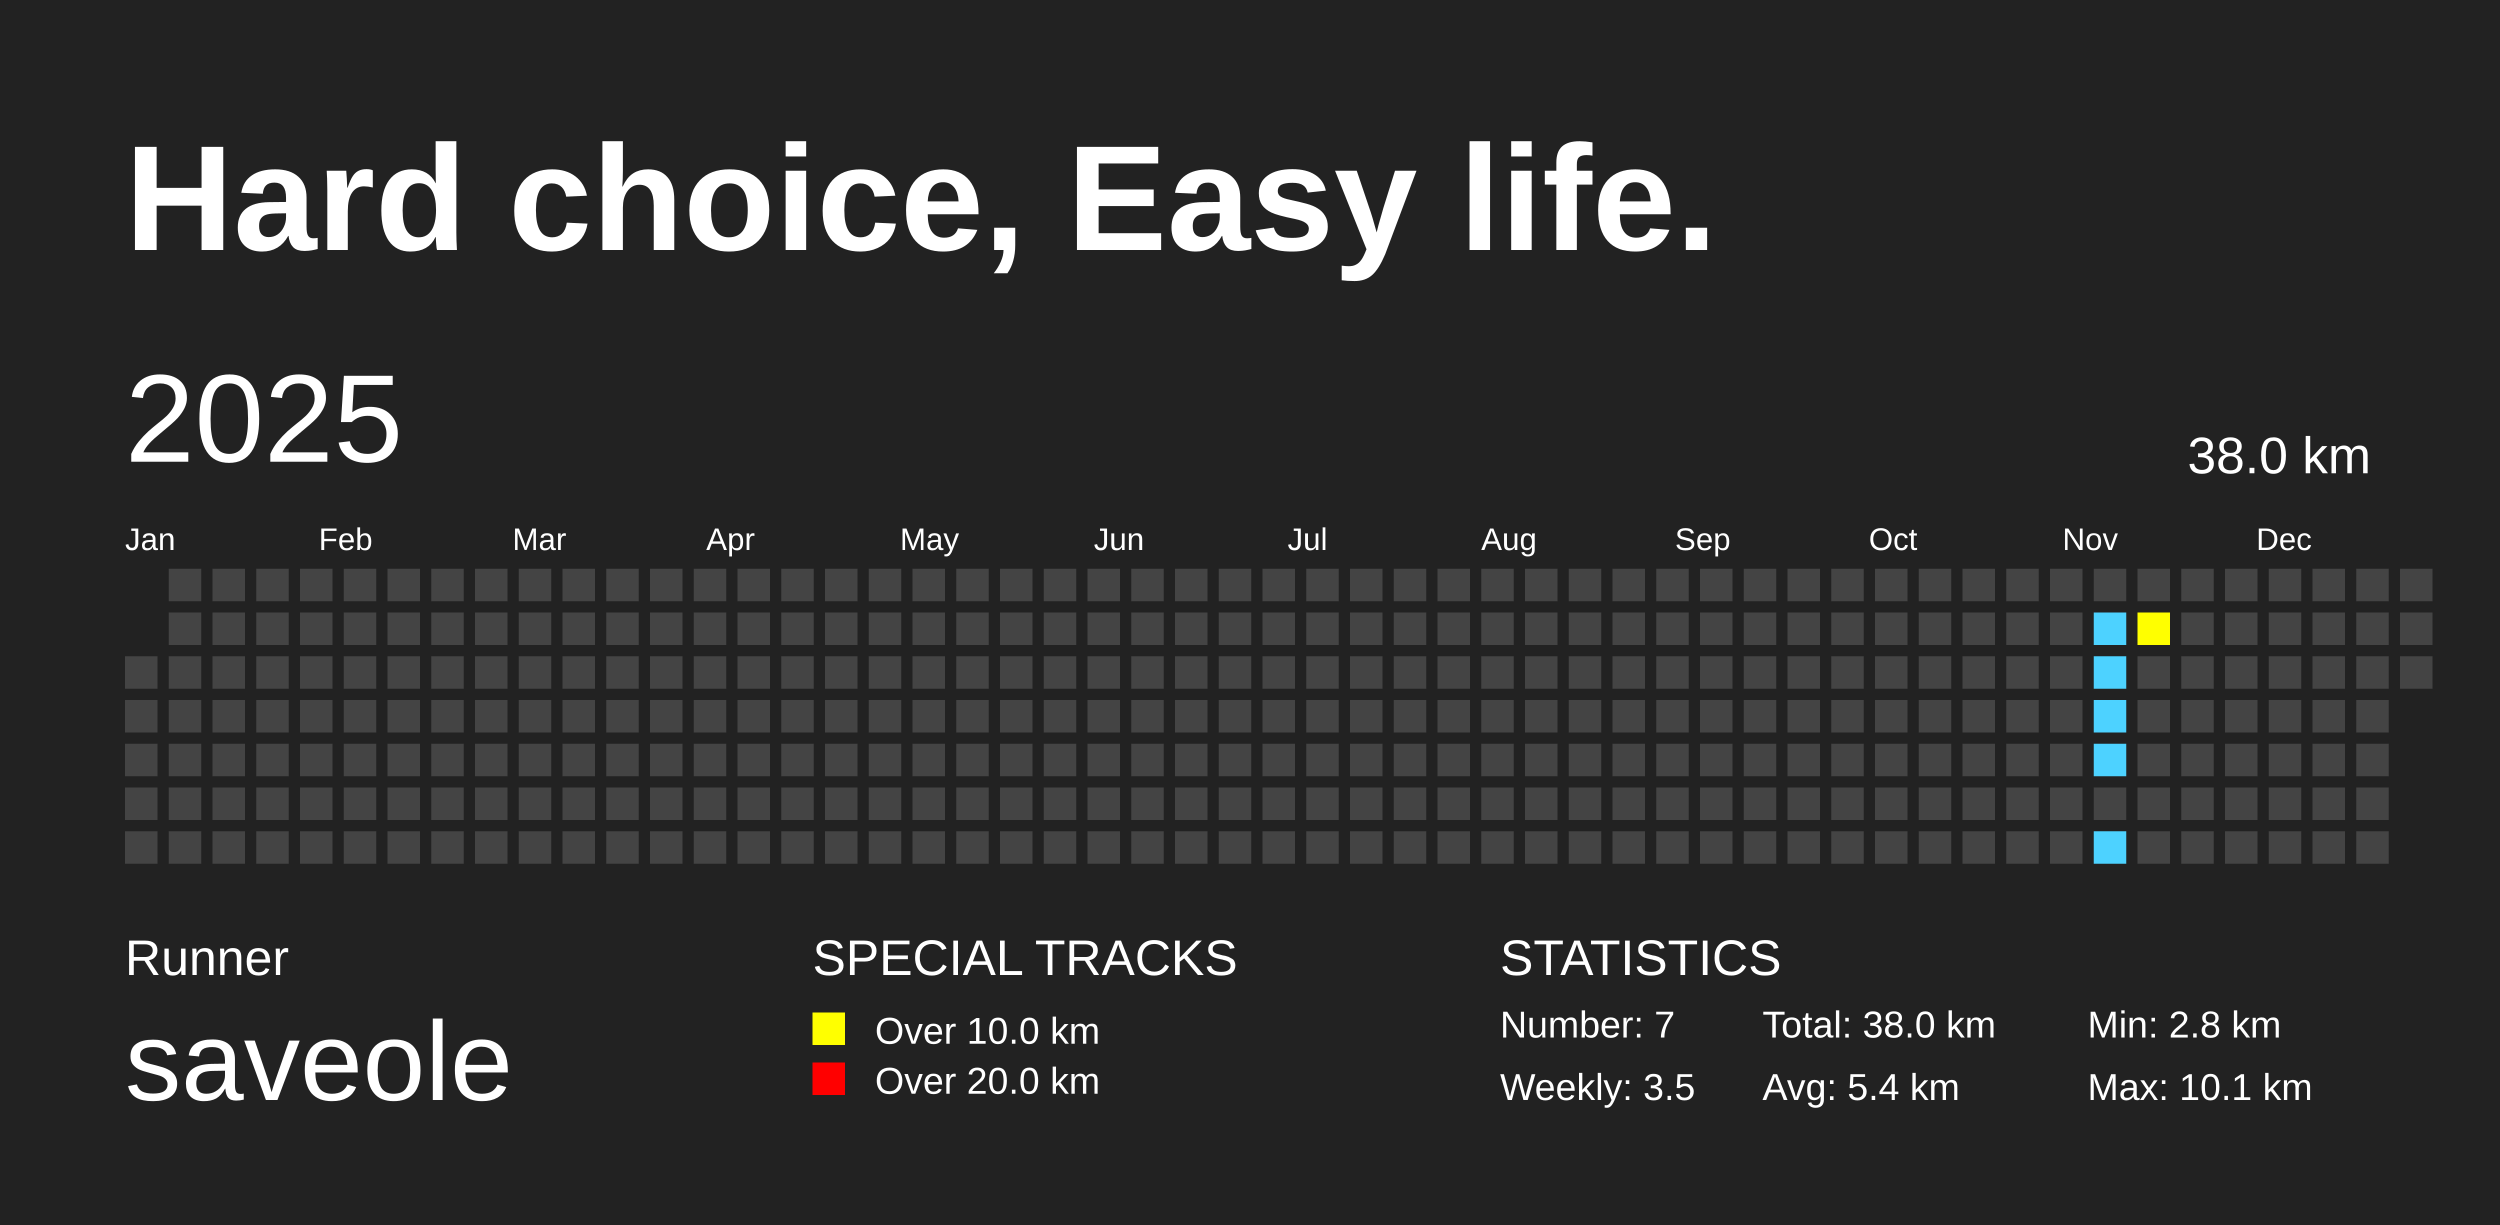
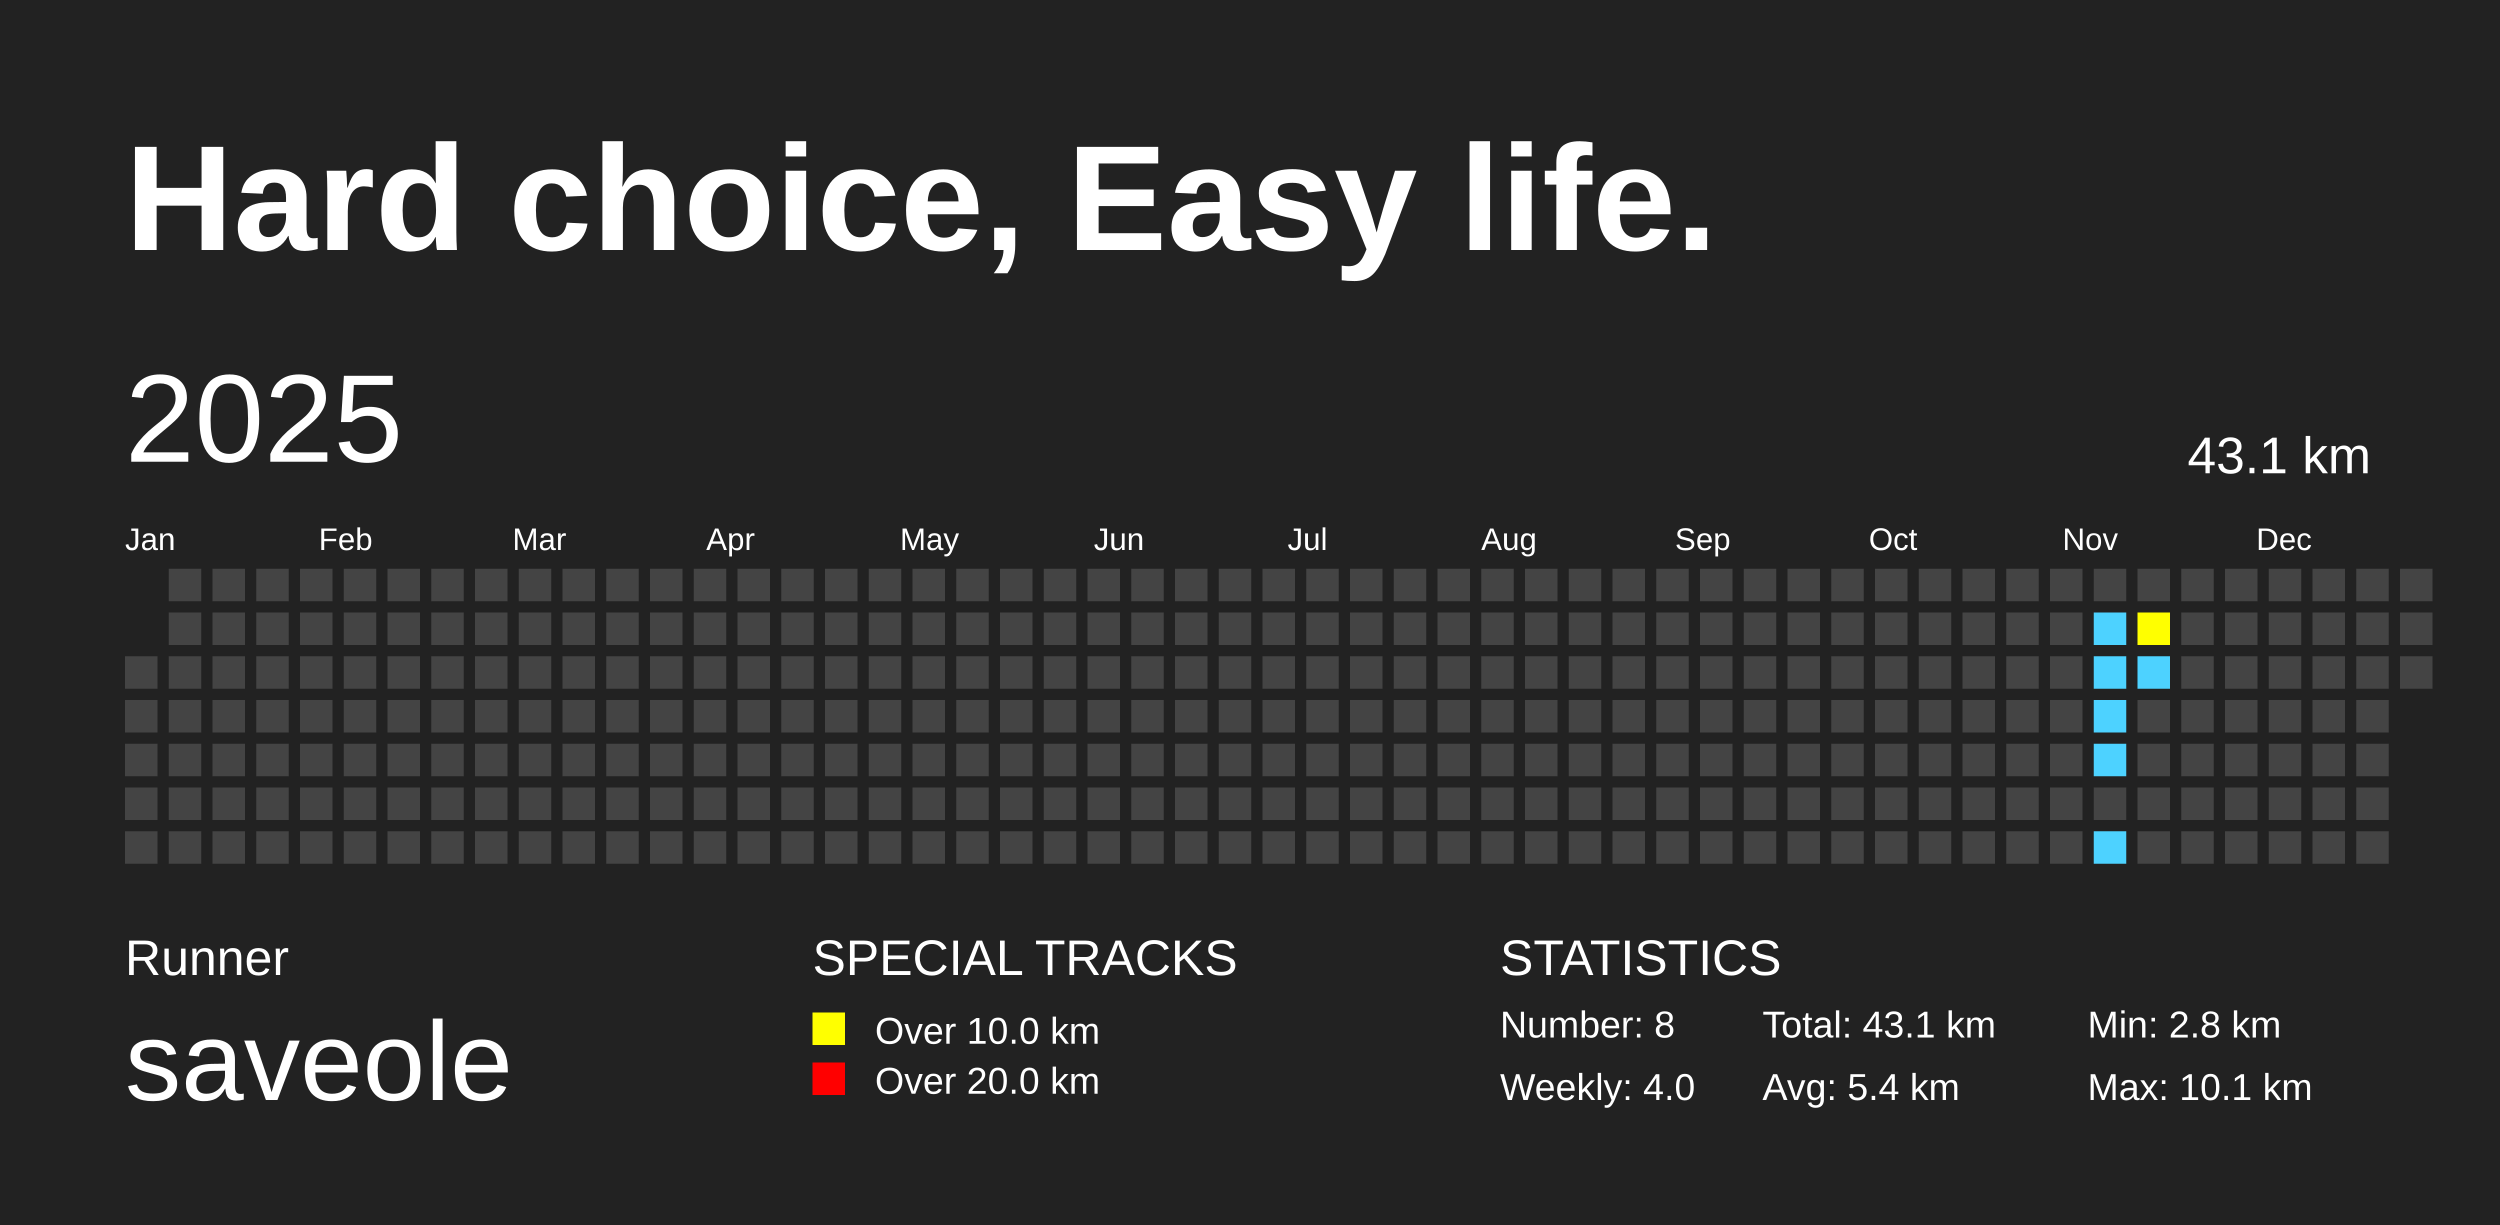
<svg xmlns="http://www.w3.org/2000/svg" baseProfile="full" height="98mm" version="1.1" viewBox="0,0,200,98" width="200mm">
  <defs />
  <rect fill="#222222" height="98" width="200" x="0" y="0" />
  <text fill="#FFFFFF" style="font-size:12px; font-family:Arial; font-weight:bold;" x="10" y="20">Hard choice, Easy life.</text>
  <text fill="#FFFFFF" style="font-size:4px; font-family:Arial" x="10" y="78">Runner</text>
  <text fill="#FFFFFF" style="font-size:9px; font-family:Arial" x="10" y="88">saveole</text>
  <text fill="#FFFFFF" style="font-size:4px; font-family:Arial" x="65" y="78">SPECIAL TRACKS</text>
  <rect fill="yellow" height="2.6" width="2.6" x="65" y="81" />
  <text fill="#FFFFFF" style="font-size:3px; font-family:Arial" x="70" y="83.5">Over 10.0 km</text>
  <rect fill="red" height="2.6" width="2.6" x="65" y="85" />
  <text fill="#FFFFFF" style="font-size:3px; font-family:Arial" x="70" y="87.5">Over 20.0 km</text>
  <text fill="#FFFFFF" style="font-size:4px; font-family:Arial" x="120" y="78">STATISTICS</text>
-   <text fill="#FFFFFF" style="font-size:3px; font-family:Arial" x="120" y="83">Number: 7</text>
-   <text fill="#FFFFFF" style="font-size:3px; font-family:Arial" x="120" y="88">Weekly: 3.5</text>
-   <text fill="#FFFFFF" style="font-size:3px; font-family:Arial" x="141" y="83">Total: 38.0 km</text>
+   <text fill="#FFFFFF" style="font-size:3px; font-family:Arial" x="120" y="83">Number: 8</text>
+   <text fill="#FFFFFF" style="font-size:3px; font-family:Arial" x="120" y="88">Weekly: 4.0</text>
+   <text fill="#FFFFFF" style="font-size:3px; font-family:Arial" x="141" y="83">Total: 43.1 km</text>
  <text fill="#FFFFFF" style="font-size:3px; font-family:Arial" x="141" y="88">Avg: 5.4 km</text>
  <text fill="#FFFFFF" style="font-size:3px; font-family:Arial" x="167" y="83">Min: 2.8 km</text>
  <text fill="#FFFFFF" style="font-size:3px; font-family:Arial" x="167" y="88">Max: 10.1 km</text>
  <text dominant-baseline="hanging" fill="#FFFFFF" style="font-size:10.0px; font-family:Arial;" x="10" y="30">2025</text>
-   <text dominant-baseline="hanging" fill="#FFFFFF" style="font-size:4.125px; font-family:Arial;" x="175" y="35">38.0 km</text>
+   <text dominant-baseline="hanging" fill="#FFFFFF" style="font-size:4.125px; font-family:Arial;" x="175" y="35">43.1 km</text>
  <text fill="#FFFFFF" style="font-size:2.5px; font-family:Arial" x="10.0" y="44">Jan</text>
  <text fill="#FFFFFF" style="font-size:2.5px; font-family:Arial" x="25.5" y="44">Feb</text>
  <text fill="#FFFFFF" style="font-size:2.5px; font-family:Arial" x="41.0" y="44">Mar</text>
  <text fill="#FFFFFF" style="font-size:2.5px; font-family:Arial" x="56.5" y="44">Apr</text>
  <text fill="#FFFFFF" style="font-size:2.5px; font-family:Arial" x="72.0" y="44">May</text>
  <text fill="#FFFFFF" style="font-size:2.5px; font-family:Arial" x="87.5" y="44">Jun</text>
  <text fill="#FFFFFF" style="font-size:2.5px; font-family:Arial" x="103.0" y="44">Jul</text>
  <text fill="#FFFFFF" style="font-size:2.5px; font-family:Arial" x="118.5" y="44">Aug</text>
  <text fill="#FFFFFF" style="font-size:2.5px; font-family:Arial" x="134.0" y="44">Sep</text>
  <text fill="#FFFFFF" style="font-size:2.5px; font-family:Arial" x="149.5" y="44">Oct</text>
  <text fill="#FFFFFF" style="font-size:2.5px; font-family:Arial" x="165.0" y="44">Nov</text>
  <text fill="#FFFFFF" style="font-size:2.5px; font-family:Arial" x="180.5" y="44">Dec</text>
  <rect fill="#444444" height="2.6" width="2.6" x="10.0" y="52.5" />
  <rect fill="#444444" height="2.6" width="2.6" x="10.0" y="56.0" />
  <rect fill="#444444" height="2.6" width="2.6" x="10.0" y="59.5" />
  <rect fill="#444444" height="2.6" width="2.6" x="10.0" y="63.0" />
  <rect fill="#444444" height="2.6" width="2.6" x="10.0" y="66.5" />
  <rect fill="#444444" height="2.6" width="2.6" x="13.5" y="45.5" />
  <rect fill="#444444" height="2.6" width="2.6" x="13.5" y="49.0" />
  <rect fill="#444444" height="2.6" width="2.6" x="13.5" y="52.5" />
  <rect fill="#444444" height="2.6" width="2.6" x="13.5" y="56.0" />
  <rect fill="#444444" height="2.6" width="2.6" x="13.5" y="59.5" />
  <rect fill="#444444" height="2.6" width="2.6" x="13.5" y="63.0" />
  <rect fill="#444444" height="2.6" width="2.6" x="13.5" y="66.5" />
  <rect fill="#444444" height="2.6" width="2.6" x="17.0" y="45.5" />
  <rect fill="#444444" height="2.6" width="2.6" x="17.0" y="49.0" />
  <rect fill="#444444" height="2.6" width="2.6" x="17.0" y="52.5" />
  <rect fill="#444444" height="2.6" width="2.6" x="17.0" y="56.0" />
  <rect fill="#444444" height="2.6" width="2.6" x="17.0" y="59.5" />
  <rect fill="#444444" height="2.6" width="2.6" x="17.0" y="63.0" />
  <rect fill="#444444" height="2.6" width="2.6" x="17.0" y="66.5" />
  <rect fill="#444444" height="2.6" width="2.6" x="20.5" y="45.5" />
  <rect fill="#444444" height="2.6" width="2.6" x="20.5" y="49.0" />
  <rect fill="#444444" height="2.6" width="2.6" x="20.5" y="52.5" />
  <rect fill="#444444" height="2.6" width="2.6" x="20.5" y="56.0" />
  <rect fill="#444444" height="2.6" width="2.6" x="20.5" y="59.5" />
  <rect fill="#444444" height="2.6" width="2.6" x="20.5" y="63.0" />
  <rect fill="#444444" height="2.6" width="2.6" x="20.5" y="66.5" />
  <rect fill="#444444" height="2.6" width="2.6" x="24.0" y="45.5" />
  <rect fill="#444444" height="2.6" width="2.6" x="24.0" y="49.0" />
  <rect fill="#444444" height="2.6" width="2.6" x="24.0" y="52.5" />
  <rect fill="#444444" height="2.6" width="2.6" x="24.0" y="56.0" />
  <rect fill="#444444" height="2.6" width="2.6" x="24.0" y="59.5" />
  <rect fill="#444444" height="2.6" width="2.6" x="24.0" y="63.0" />
  <rect fill="#444444" height="2.6" width="2.6" x="24.0" y="66.5" />
  <rect fill="#444444" height="2.6" width="2.6" x="27.5" y="45.5" />
  <rect fill="#444444" height="2.6" width="2.6" x="27.5" y="49.0" />
  <rect fill="#444444" height="2.6" width="2.6" x="27.5" y="52.5" />
  <rect fill="#444444" height="2.6" width="2.6" x="27.5" y="56.0" />
  <rect fill="#444444" height="2.6" width="2.6" x="27.5" y="59.5" />
  <rect fill="#444444" height="2.6" width="2.6" x="27.5" y="63.0" />
  <rect fill="#444444" height="2.6" width="2.6" x="27.5" y="66.5" />
  <rect fill="#444444" height="2.6" width="2.6" x="31.0" y="45.5" />
  <rect fill="#444444" height="2.6" width="2.6" x="31.0" y="49.0" />
  <rect fill="#444444" height="2.6" width="2.6" x="31.0" y="52.5" />
  <rect fill="#444444" height="2.6" width="2.6" x="31.0" y="56.0" />
  <rect fill="#444444" height="2.6" width="2.6" x="31.0" y="59.5" />
  <rect fill="#444444" height="2.6" width="2.6" x="31.0" y="63.0" />
  <rect fill="#444444" height="2.6" width="2.6" x="31.0" y="66.5" />
  <rect fill="#444444" height="2.6" width="2.6" x="34.5" y="45.5" />
  <rect fill="#444444" height="2.6" width="2.6" x="34.5" y="49.0" />
  <rect fill="#444444" height="2.6" width="2.6" x="34.5" y="52.5" />
  <rect fill="#444444" height="2.6" width="2.6" x="34.5" y="56.0" />
  <rect fill="#444444" height="2.6" width="2.6" x="34.5" y="59.5" />
  <rect fill="#444444" height="2.6" width="2.6" x="34.5" y="63.0" />
  <rect fill="#444444" height="2.6" width="2.6" x="34.5" y="66.5" />
  <rect fill="#444444" height="2.6" width="2.6" x="38.0" y="45.5" />
  <rect fill="#444444" height="2.6" width="2.6" x="38.0" y="49.0" />
  <rect fill="#444444" height="2.6" width="2.6" x="38.0" y="52.5" />
  <rect fill="#444444" height="2.6" width="2.6" x="38.0" y="56.0" />
  <rect fill="#444444" height="2.6" width="2.6" x="38.0" y="59.5" />
  <rect fill="#444444" height="2.6" width="2.6" x="38.0" y="63.0" />
  <rect fill="#444444" height="2.6" width="2.6" x="38.0" y="66.5" />
  <rect fill="#444444" height="2.6" width="2.6" x="41.5" y="45.5" />
  <rect fill="#444444" height="2.6" width="2.6" x="41.5" y="49.0" />
  <rect fill="#444444" height="2.6" width="2.6" x="41.5" y="52.5" />
  <rect fill="#444444" height="2.6" width="2.6" x="41.5" y="56.0" />
  <rect fill="#444444" height="2.6" width="2.6" x="41.5" y="59.5" />
  <rect fill="#444444" height="2.6" width="2.6" x="41.5" y="63.0" />
  <rect fill="#444444" height="2.6" width="2.6" x="41.5" y="66.5" />
  <rect fill="#444444" height="2.6" width="2.6" x="45.0" y="45.5" />
  <rect fill="#444444" height="2.6" width="2.6" x="45.0" y="49.0" />
  <rect fill="#444444" height="2.6" width="2.6" x="45.0" y="52.5" />
  <rect fill="#444444" height="2.6" width="2.6" x="45.0" y="56.0" />
  <rect fill="#444444" height="2.6" width="2.6" x="45.0" y="59.5" />
  <rect fill="#444444" height="2.6" width="2.6" x="45.0" y="63.0" />
  <rect fill="#444444" height="2.6" width="2.6" x="45.0" y="66.5" />
  <rect fill="#444444" height="2.6" width="2.6" x="48.5" y="45.5" />
  <rect fill="#444444" height="2.6" width="2.6" x="48.5" y="49.0" />
  <rect fill="#444444" height="2.6" width="2.6" x="48.5" y="52.5" />
  <rect fill="#444444" height="2.6" width="2.6" x="48.5" y="56.0" />
  <rect fill="#444444" height="2.6" width="2.6" x="48.5" y="59.5" />
  <rect fill="#444444" height="2.6" width="2.6" x="48.5" y="63.0" />
  <rect fill="#444444" height="2.6" width="2.6" x="48.5" y="66.5" />
  <rect fill="#444444" height="2.6" width="2.6" x="52.0" y="45.5" />
  <rect fill="#444444" height="2.6" width="2.6" x="52.0" y="49.0" />
  <rect fill="#444444" height="2.6" width="2.6" x="52.0" y="52.5" />
  <rect fill="#444444" height="2.6" width="2.6" x="52.0" y="56.0" />
  <rect fill="#444444" height="2.6" width="2.6" x="52.0" y="59.5" />
  <rect fill="#444444" height="2.6" width="2.6" x="52.0" y="63.0" />
  <rect fill="#444444" height="2.6" width="2.6" x="52.0" y="66.5" />
  <rect fill="#444444" height="2.6" width="2.6" x="55.5" y="45.5" />
  <rect fill="#444444" height="2.6" width="2.6" x="55.5" y="49.0" />
  <rect fill="#444444" height="2.6" width="2.6" x="55.5" y="52.5" />
  <rect fill="#444444" height="2.6" width="2.6" x="55.5" y="56.0" />
  <rect fill="#444444" height="2.6" width="2.6" x="55.5" y="59.5" />
  <rect fill="#444444" height="2.6" width="2.6" x="55.5" y="63.0" />
  <rect fill="#444444" height="2.6" width="2.6" x="55.5" y="66.5" />
  <rect fill="#444444" height="2.6" width="2.6" x="59.0" y="45.5" />
  <rect fill="#444444" height="2.6" width="2.6" x="59.0" y="49.0" />
  <rect fill="#444444" height="2.6" width="2.6" x="59.0" y="52.5" />
  <rect fill="#444444" height="2.6" width="2.6" x="59.0" y="56.0" />
  <rect fill="#444444" height="2.6" width="2.6" x="59.0" y="59.5" />
  <rect fill="#444444" height="2.6" width="2.6" x="59.0" y="63.0" />
  <rect fill="#444444" height="2.6" width="2.6" x="59.0" y="66.5" />
  <rect fill="#444444" height="2.6" width="2.6" x="62.5" y="45.5" />
  <rect fill="#444444" height="2.6" width="2.6" x="62.5" y="49.0" />
  <rect fill="#444444" height="2.6" width="2.6" x="62.5" y="52.5" />
  <rect fill="#444444" height="2.6" width="2.6" x="62.5" y="56.0" />
  <rect fill="#444444" height="2.6" width="2.6" x="62.5" y="59.5" />
  <rect fill="#444444" height="2.6" width="2.6" x="62.5" y="63.0" />
  <rect fill="#444444" height="2.6" width="2.6" x="62.5" y="66.5" />
  <rect fill="#444444" height="2.6" width="2.6" x="66.0" y="45.5" />
  <rect fill="#444444" height="2.6" width="2.6" x="66.0" y="49.0" />
  <rect fill="#444444" height="2.6" width="2.6" x="66.0" y="52.5" />
  <rect fill="#444444" height="2.6" width="2.6" x="66.0" y="56.0" />
  <rect fill="#444444" height="2.6" width="2.6" x="66.0" y="59.5" />
  <rect fill="#444444" height="2.6" width="2.6" x="66.0" y="63.0" />
  <rect fill="#444444" height="2.6" width="2.6" x="66.0" y="66.5" />
  <rect fill="#444444" height="2.6" width="2.6" x="69.5" y="45.5" />
  <rect fill="#444444" height="2.6" width="2.6" x="69.5" y="49.0" />
  <rect fill="#444444" height="2.6" width="2.6" x="69.5" y="52.5" />
  <rect fill="#444444" height="2.6" width="2.6" x="69.5" y="56.0" />
  <rect fill="#444444" height="2.6" width="2.6" x="69.5" y="59.5" />
  <rect fill="#444444" height="2.6" width="2.6" x="69.5" y="63.0" />
  <rect fill="#444444" height="2.6" width="2.6" x="69.5" y="66.5" />
  <rect fill="#444444" height="2.6" width="2.6" x="73.0" y="45.5" />
  <rect fill="#444444" height="2.6" width="2.6" x="73.0" y="49.0" />
  <rect fill="#444444" height="2.6" width="2.6" x="73.0" y="52.5" />
  <rect fill="#444444" height="2.6" width="2.6" x="73.0" y="56.0" />
  <rect fill="#444444" height="2.6" width="2.6" x="73.0" y="59.5" />
  <rect fill="#444444" height="2.6" width="2.6" x="73.0" y="63.0" />
  <rect fill="#444444" height="2.6" width="2.6" x="73.0" y="66.5" />
  <rect fill="#444444" height="2.6" width="2.6" x="76.5" y="45.5" />
  <rect fill="#444444" height="2.6" width="2.6" x="76.5" y="49.0" />
  <rect fill="#444444" height="2.6" width="2.6" x="76.5" y="52.5" />
  <rect fill="#444444" height="2.6" width="2.6" x="76.5" y="56.0" />
  <rect fill="#444444" height="2.6" width="2.6" x="76.5" y="59.5" />
  <rect fill="#444444" height="2.6" width="2.6" x="76.5" y="63.0" />
  <rect fill="#444444" height="2.6" width="2.6" x="76.5" y="66.5" />
  <rect fill="#444444" height="2.6" width="2.6" x="80.0" y="45.5" />
  <rect fill="#444444" height="2.6" width="2.6" x="80.0" y="49.0" />
  <rect fill="#444444" height="2.6" width="2.6" x="80.0" y="52.5" />
  <rect fill="#444444" height="2.6" width="2.6" x="80.0" y="56.0" />
  <rect fill="#444444" height="2.6" width="2.6" x="80.0" y="59.5" />
  <rect fill="#444444" height="2.6" width="2.6" x="80.0" y="63.0" />
  <rect fill="#444444" height="2.6" width="2.6" x="80.0" y="66.5" />
  <rect fill="#444444" height="2.6" width="2.6" x="83.5" y="45.5" />
  <rect fill="#444444" height="2.6" width="2.6" x="83.5" y="49.0" />
  <rect fill="#444444" height="2.6" width="2.6" x="83.5" y="52.5" />
  <rect fill="#444444" height="2.6" width="2.6" x="83.5" y="56.0" />
  <rect fill="#444444" height="2.6" width="2.6" x="83.5" y="59.5" />
  <rect fill="#444444" height="2.6" width="2.6" x="83.5" y="63.0" />
  <rect fill="#444444" height="2.6" width="2.6" x="83.5" y="66.5" />
  <rect fill="#444444" height="2.6" width="2.6" x="87.0" y="45.5" />
  <rect fill="#444444" height="2.6" width="2.6" x="87.0" y="49.0" />
  <rect fill="#444444" height="2.6" width="2.6" x="87.0" y="52.5" />
  <rect fill="#444444" height="2.6" width="2.6" x="87.0" y="56.0" />
  <rect fill="#444444" height="2.6" width="2.6" x="87.0" y="59.5" />
  <rect fill="#444444" height="2.6" width="2.6" x="87.0" y="63.0" />
  <rect fill="#444444" height="2.6" width="2.6" x="87.0" y="66.5" />
  <rect fill="#444444" height="2.6" width="2.6" x="90.5" y="45.5" />
  <rect fill="#444444" height="2.6" width="2.6" x="90.5" y="49.0" />
  <rect fill="#444444" height="2.6" width="2.6" x="90.5" y="52.5" />
  <rect fill="#444444" height="2.6" width="2.6" x="90.5" y="56.0" />
  <rect fill="#444444" height="2.6" width="2.6" x="90.5" y="59.5" />
  <rect fill="#444444" height="2.6" width="2.6" x="90.5" y="63.0" />
  <rect fill="#444444" height="2.6" width="2.6" x="90.5" y="66.5" />
  <rect fill="#444444" height="2.6" width="2.6" x="94.0" y="45.5" />
  <rect fill="#444444" height="2.6" width="2.6" x="94.0" y="49.0" />
  <rect fill="#444444" height="2.6" width="2.6" x="94.0" y="52.5" />
  <rect fill="#444444" height="2.6" width="2.6" x="94.0" y="56.0" />
  <rect fill="#444444" height="2.6" width="2.6" x="94.0" y="59.5" />
  <rect fill="#444444" height="2.6" width="2.6" x="94.0" y="63.0" />
  <rect fill="#444444" height="2.6" width="2.6" x="94.0" y="66.5" />
  <rect fill="#444444" height="2.6" width="2.6" x="97.5" y="45.5" />
  <rect fill="#444444" height="2.6" width="2.6" x="97.5" y="49.0" />
  <rect fill="#444444" height="2.6" width="2.6" x="97.5" y="52.5" />
  <rect fill="#444444" height="2.6" width="2.6" x="97.5" y="56.0" />
  <rect fill="#444444" height="2.6" width="2.6" x="97.5" y="59.5" />
  <rect fill="#444444" height="2.6" width="2.6" x="97.5" y="63.0" />
  <rect fill="#444444" height="2.6" width="2.6" x="97.5" y="66.5" />
  <rect fill="#444444" height="2.6" width="2.6" x="101.0" y="45.5" />
  <rect fill="#444444" height="2.6" width="2.6" x="101.0" y="49.0" />
  <rect fill="#444444" height="2.6" width="2.6" x="101.0" y="52.5" />
  <rect fill="#444444" height="2.6" width="2.6" x="101.0" y="56.0" />
  <rect fill="#444444" height="2.6" width="2.6" x="101.0" y="59.5" />
  <rect fill="#444444" height="2.6" width="2.6" x="101.0" y="63.0" />
  <rect fill="#444444" height="2.6" width="2.6" x="101.0" y="66.5" />
  <rect fill="#444444" height="2.6" width="2.6" x="104.5" y="45.5" />
  <rect fill="#444444" height="2.6" width="2.6" x="104.5" y="49.0" />
  <rect fill="#444444" height="2.6" width="2.6" x="104.5" y="52.5" />
  <rect fill="#444444" height="2.6" width="2.6" x="104.5" y="56.0" />
  <rect fill="#444444" height="2.6" width="2.6" x="104.5" y="59.5" />
  <rect fill="#444444" height="2.6" width="2.6" x="104.5" y="63.0" />
  <rect fill="#444444" height="2.6" width="2.6" x="104.5" y="66.5" />
  <rect fill="#444444" height="2.6" width="2.6" x="108.0" y="45.5" />
  <rect fill="#444444" height="2.6" width="2.6" x="108.0" y="49.0" />
  <rect fill="#444444" height="2.6" width="2.6" x="108.0" y="52.5" />
  <rect fill="#444444" height="2.6" width="2.6" x="108.0" y="56.0" />
  <rect fill="#444444" height="2.6" width="2.6" x="108.0" y="59.5" />
  <rect fill="#444444" height="2.6" width="2.6" x="108.0" y="63.0" />
  <rect fill="#444444" height="2.6" width="2.6" x="108.0" y="66.5" />
  <rect fill="#444444" height="2.6" width="2.6" x="111.5" y="45.5" />
  <rect fill="#444444" height="2.6" width="2.6" x="111.5" y="49.0" />
  <rect fill="#444444" height="2.6" width="2.6" x="111.5" y="52.5" />
  <rect fill="#444444" height="2.6" width="2.6" x="111.5" y="56.0" />
  <rect fill="#444444" height="2.6" width="2.6" x="111.5" y="59.5" />
  <rect fill="#444444" height="2.6" width="2.6" x="111.5" y="63.0" />
  <rect fill="#444444" height="2.6" width="2.6" x="111.5" y="66.5" />
  <rect fill="#444444" height="2.6" width="2.6" x="115.0" y="45.5" />
  <rect fill="#444444" height="2.6" width="2.6" x="115.0" y="49.0" />
  <rect fill="#444444" height="2.6" width="2.6" x="115.0" y="52.5" />
  <rect fill="#444444" height="2.6" width="2.6" x="115.0" y="56.0" />
  <rect fill="#444444" height="2.6" width="2.6" x="115.0" y="59.5" />
  <rect fill="#444444" height="2.6" width="2.6" x="115.0" y="63.0" />
  <rect fill="#444444" height="2.6" width="2.6" x="115.0" y="66.5" />
  <rect fill="#444444" height="2.6" width="2.6" x="118.5" y="45.5" />
  <rect fill="#444444" height="2.6" width="2.6" x="118.5" y="49.0" />
  <rect fill="#444444" height="2.6" width="2.6" x="118.5" y="52.5" />
  <rect fill="#444444" height="2.6" width="2.6" x="118.5" y="56.0" />
  <rect fill="#444444" height="2.6" width="2.6" x="118.5" y="59.5" />
  <rect fill="#444444" height="2.6" width="2.6" x="118.5" y="63.0" />
  <rect fill="#444444" height="2.6" width="2.6" x="118.5" y="66.5" />
  <rect fill="#444444" height="2.6" width="2.6" x="122.0" y="45.5" />
  <rect fill="#444444" height="2.6" width="2.6" x="122.0" y="49.0" />
  <rect fill="#444444" height="2.6" width="2.6" x="122.0" y="52.5" />
  <rect fill="#444444" height="2.6" width="2.6" x="122.0" y="56.0" />
  <rect fill="#444444" height="2.6" width="2.6" x="122.0" y="59.5" />
  <rect fill="#444444" height="2.6" width="2.6" x="122.0" y="63.0" />
  <rect fill="#444444" height="2.6" width="2.6" x="122.0" y="66.5" />
  <rect fill="#444444" height="2.6" width="2.6" x="125.5" y="45.5" />
  <rect fill="#444444" height="2.6" width="2.6" x="125.5" y="49.0" />
  <rect fill="#444444" height="2.6" width="2.6" x="125.5" y="52.5" />
  <rect fill="#444444" height="2.6" width="2.6" x="125.5" y="56.0" />
  <rect fill="#444444" height="2.6" width="2.6" x="125.5" y="59.5" />
  <rect fill="#444444" height="2.6" width="2.6" x="125.5" y="63.0" />
  <rect fill="#444444" height="2.6" width="2.6" x="125.5" y="66.5" />
  <rect fill="#444444" height="2.6" width="2.6" x="129.0" y="45.5" />
  <rect fill="#444444" height="2.6" width="2.6" x="129.0" y="49.0" />
  <rect fill="#444444" height="2.6" width="2.6" x="129.0" y="52.5" />
  <rect fill="#444444" height="2.6" width="2.6" x="129.0" y="56.0" />
  <rect fill="#444444" height="2.6" width="2.6" x="129.0" y="59.5" />
  <rect fill="#444444" height="2.6" width="2.6" x="129.0" y="63.0" />
  <rect fill="#444444" height="2.6" width="2.6" x="129.0" y="66.5" />
  <rect fill="#444444" height="2.6" width="2.6" x="132.5" y="45.5" />
  <rect fill="#444444" height="2.6" width="2.6" x="132.5" y="49.0" />
  <rect fill="#444444" height="2.6" width="2.6" x="132.5" y="52.5" />
  <rect fill="#444444" height="2.6" width="2.6" x="132.5" y="56.0" />
  <rect fill="#444444" height="2.6" width="2.6" x="132.5" y="59.5" />
  <rect fill="#444444" height="2.6" width="2.6" x="132.5" y="63.0" />
  <rect fill="#444444" height="2.6" width="2.6" x="132.5" y="66.5" />
  <rect fill="#444444" height="2.6" width="2.6" x="136.0" y="45.5" />
  <rect fill="#444444" height="2.6" width="2.6" x="136.0" y="49.0" />
  <rect fill="#444444" height="2.6" width="2.6" x="136.0" y="52.5" />
  <rect fill="#444444" height="2.6" width="2.6" x="136.0" y="56.0" />
  <rect fill="#444444" height="2.6" width="2.6" x="136.0" y="59.5" />
  <rect fill="#444444" height="2.6" width="2.6" x="136.0" y="63.0" />
  <rect fill="#444444" height="2.6" width="2.6" x="136.0" y="66.5" />
  <rect fill="#444444" height="2.6" width="2.6" x="139.5" y="45.5" />
  <rect fill="#444444" height="2.6" width="2.6" x="139.5" y="49.0" />
  <rect fill="#444444" height="2.6" width="2.6" x="139.5" y="52.5" />
  <rect fill="#444444" height="2.6" width="2.6" x="139.5" y="56.0" />
  <rect fill="#444444" height="2.6" width="2.6" x="139.5" y="59.5" />
  <rect fill="#444444" height="2.6" width="2.6" x="139.5" y="63.0" />
  <rect fill="#444444" height="2.6" width="2.6" x="139.5" y="66.5" />
  <rect fill="#444444" height="2.6" width="2.6" x="143.0" y="45.5" />
  <rect fill="#444444" height="2.6" width="2.6" x="143.0" y="49.0" />
  <rect fill="#444444" height="2.6" width="2.6" x="143.0" y="52.5" />
  <rect fill="#444444" height="2.6" width="2.6" x="143.0" y="56.0" />
  <rect fill="#444444" height="2.6" width="2.6" x="143.0" y="59.5" />
  <rect fill="#444444" height="2.6" width="2.6" x="143.0" y="63.0" />
  <rect fill="#444444" height="2.6" width="2.6" x="143.0" y="66.5" />
  <rect fill="#444444" height="2.6" width="2.6" x="146.5" y="45.5" />
  <rect fill="#444444" height="2.6" width="2.6" x="146.5" y="49.0" />
  <rect fill="#444444" height="2.6" width="2.6" x="146.5" y="52.5" />
  <rect fill="#444444" height="2.6" width="2.6" x="146.5" y="56.0" />
  <rect fill="#444444" height="2.6" width="2.6" x="146.5" y="59.5" />
  <rect fill="#444444" height="2.6" width="2.6" x="146.5" y="63.0" />
  <rect fill="#444444" height="2.6" width="2.6" x="146.5" y="66.5" />
  <rect fill="#444444" height="2.6" width="2.6" x="150.0" y="45.5" />
  <rect fill="#444444" height="2.6" width="2.6" x="150.0" y="49.0" />
  <rect fill="#444444" height="2.6" width="2.6" x="150.0" y="52.5" />
  <rect fill="#444444" height="2.6" width="2.6" x="150.0" y="56.0" />
  <rect fill="#444444" height="2.6" width="2.6" x="150.0" y="59.5" />
  <rect fill="#444444" height="2.6" width="2.6" x="150.0" y="63.0" />
  <rect fill="#444444" height="2.6" width="2.6" x="150.0" y="66.5" />
  <rect fill="#444444" height="2.6" width="2.6" x="153.5" y="45.5" />
  <rect fill="#444444" height="2.6" width="2.6" x="153.5" y="49.0" />
  <rect fill="#444444" height="2.6" width="2.6" x="153.5" y="52.5" />
  <rect fill="#444444" height="2.6" width="2.6" x="153.5" y="56.0" />
  <rect fill="#444444" height="2.6" width="2.6" x="153.5" y="59.5" />
  <rect fill="#444444" height="2.6" width="2.6" x="153.5" y="63.0" />
  <rect fill="#444444" height="2.6" width="2.6" x="153.5" y="66.5" />
  <rect fill="#444444" height="2.6" width="2.6" x="157.0" y="45.5" />
  <rect fill="#444444" height="2.6" width="2.6" x="157.0" y="49.0" />
  <rect fill="#444444" height="2.6" width="2.6" x="157.0" y="52.5" />
  <rect fill="#444444" height="2.6" width="2.6" x="157.0" y="56.0" />
  <rect fill="#444444" height="2.6" width="2.6" x="157.0" y="59.5" />
  <rect fill="#444444" height="2.6" width="2.6" x="157.0" y="63.0" />
  <rect fill="#444444" height="2.6" width="2.6" x="157.0" y="66.5" />
  <rect fill="#444444" height="2.6" width="2.6" x="160.5" y="45.5" />
  <rect fill="#444444" height="2.6" width="2.6" x="160.5" y="49.0" />
  <rect fill="#444444" height="2.6" width="2.6" x="160.5" y="52.5" />
  <rect fill="#444444" height="2.6" width="2.6" x="160.5" y="56.0" />
  <rect fill="#444444" height="2.6" width="2.6" x="160.5" y="59.5" />
  <rect fill="#444444" height="2.6" width="2.6" x="160.5" y="63.0" />
  <rect fill="#444444" height="2.6" width="2.6" x="160.5" y="66.5" />
  <rect fill="#444444" height="2.6" width="2.6" x="164.0" y="45.5" />
  <rect fill="#444444" height="2.6" width="2.6" x="164.0" y="49.0" />
  <rect fill="#444444" height="2.6" width="2.6" x="164.0" y="52.5" />
  <rect fill="#444444" height="2.6" width="2.6" x="164.0" y="56.0" />
  <rect fill="#444444" height="2.6" width="2.6" x="164.0" y="59.5" />
  <rect fill="#444444" height="2.6" width="2.6" x="164.0" y="63.0" />
  <rect fill="#444444" height="2.6" width="2.6" x="164.0" y="66.5" />
  <rect fill="#444444" height="2.6" width="2.6" x="167.5" y="45.5" />
  <rect fill="#4DD2FF" height="2.6" width="2.6" x="167.5" y="49.0" />
  <rect fill="#4DD2FF" height="2.6" width="2.6" x="167.5" y="52.5" />
  <rect fill="#4DD2FF" height="2.6" width="2.6" x="167.5" y="56.0" />
  <rect fill="#4DD2FF" height="2.6" width="2.6" x="167.5" y="59.5" />
  <rect fill="#444444" height="2.6" width="2.6" x="167.5" y="63.0" />
  <rect fill="#4DD2FF" height="2.6" width="2.6" x="167.5" y="66.5" />
  <rect fill="#444444" height="2.6" width="2.6" x="171.0" y="45.5" />
  <rect fill="yellow" height="2.6" width="2.6" x="171.0" y="49.0" />
-   <rect fill="#444444" height="2.6" width="2.6" x="171.0" y="52.5" />
+   <rect fill="#4DD2FF" height="2.6" width="2.6" x="171.0" y="52.5" />
  <rect fill="#444444" height="2.6" width="2.6" x="171.0" y="56.0" />
  <rect fill="#444444" height="2.6" width="2.6" x="171.0" y="59.5" />
  <rect fill="#444444" height="2.6" width="2.6" x="171.0" y="63.0" />
  <rect fill="#444444" height="2.6" width="2.6" x="171.0" y="66.5" />
  <rect fill="#444444" height="2.6" width="2.6" x="174.5" y="45.5" />
  <rect fill="#444444" height="2.6" width="2.6" x="174.5" y="49.0" />
  <rect fill="#444444" height="2.6" width="2.6" x="174.5" y="52.5" />
  <rect fill="#444444" height="2.6" width="2.6" x="174.5" y="56.0" />
  <rect fill="#444444" height="2.6" width="2.6" x="174.5" y="59.5" />
  <rect fill="#444444" height="2.6" width="2.6" x="174.5" y="63.0" />
  <rect fill="#444444" height="2.6" width="2.6" x="174.5" y="66.5" />
  <rect fill="#444444" height="2.6" width="2.6" x="178.0" y="45.5" />
  <rect fill="#444444" height="2.6" width="2.6" x="178.0" y="49.0" />
  <rect fill="#444444" height="2.6" width="2.6" x="178.0" y="52.5" />
  <rect fill="#444444" height="2.6" width="2.6" x="178.0" y="56.0" />
  <rect fill="#444444" height="2.6" width="2.6" x="178.0" y="59.5" />
  <rect fill="#444444" height="2.6" width="2.6" x="178.0" y="63.0" />
  <rect fill="#444444" height="2.6" width="2.6" x="178.0" y="66.5" />
  <rect fill="#444444" height="2.6" width="2.6" x="181.5" y="45.5" />
  <rect fill="#444444" height="2.6" width="2.6" x="181.5" y="49.0" />
  <rect fill="#444444" height="2.6" width="2.6" x="181.5" y="52.5" />
  <rect fill="#444444" height="2.6" width="2.6" x="181.5" y="56.0" />
  <rect fill="#444444" height="2.6" width="2.6" x="181.5" y="59.5" />
  <rect fill="#444444" height="2.6" width="2.6" x="181.5" y="63.0" />
  <rect fill="#444444" height="2.6" width="2.6" x="181.5" y="66.5" />
  <rect fill="#444444" height="2.6" width="2.6" x="185.0" y="45.5" />
  <rect fill="#444444" height="2.6" width="2.6" x="185.0" y="49.0" />
  <rect fill="#444444" height="2.6" width="2.6" x="185.0" y="52.5" />
  <rect fill="#444444" height="2.6" width="2.6" x="185.0" y="56.0" />
  <rect fill="#444444" height="2.6" width="2.6" x="185.0" y="59.5" />
  <rect fill="#444444" height="2.6" width="2.6" x="185.0" y="63.0" />
  <rect fill="#444444" height="2.6" width="2.6" x="185.0" y="66.5" />
  <rect fill="#444444" height="2.6" width="2.6" x="188.5" y="45.5" />
  <rect fill="#444444" height="2.6" width="2.6" x="188.5" y="49.0" />
  <rect fill="#444444" height="2.6" width="2.6" x="188.5" y="52.5" />
  <rect fill="#444444" height="2.6" width="2.6" x="188.5" y="56.0" />
  <rect fill="#444444" height="2.6" width="2.6" x="188.5" y="59.5" />
  <rect fill="#444444" height="2.6" width="2.6" x="188.5" y="63.0" />
  <rect fill="#444444" height="2.6" width="2.6" x="188.5" y="66.5" />
  <rect fill="#444444" height="2.6" width="2.6" x="192.0" y="45.5" />
  <rect fill="#444444" height="2.6" width="2.6" x="192.0" y="49.0" />
  <rect fill="#444444" height="2.6" width="2.6" x="192.0" y="52.5" />
</svg>
